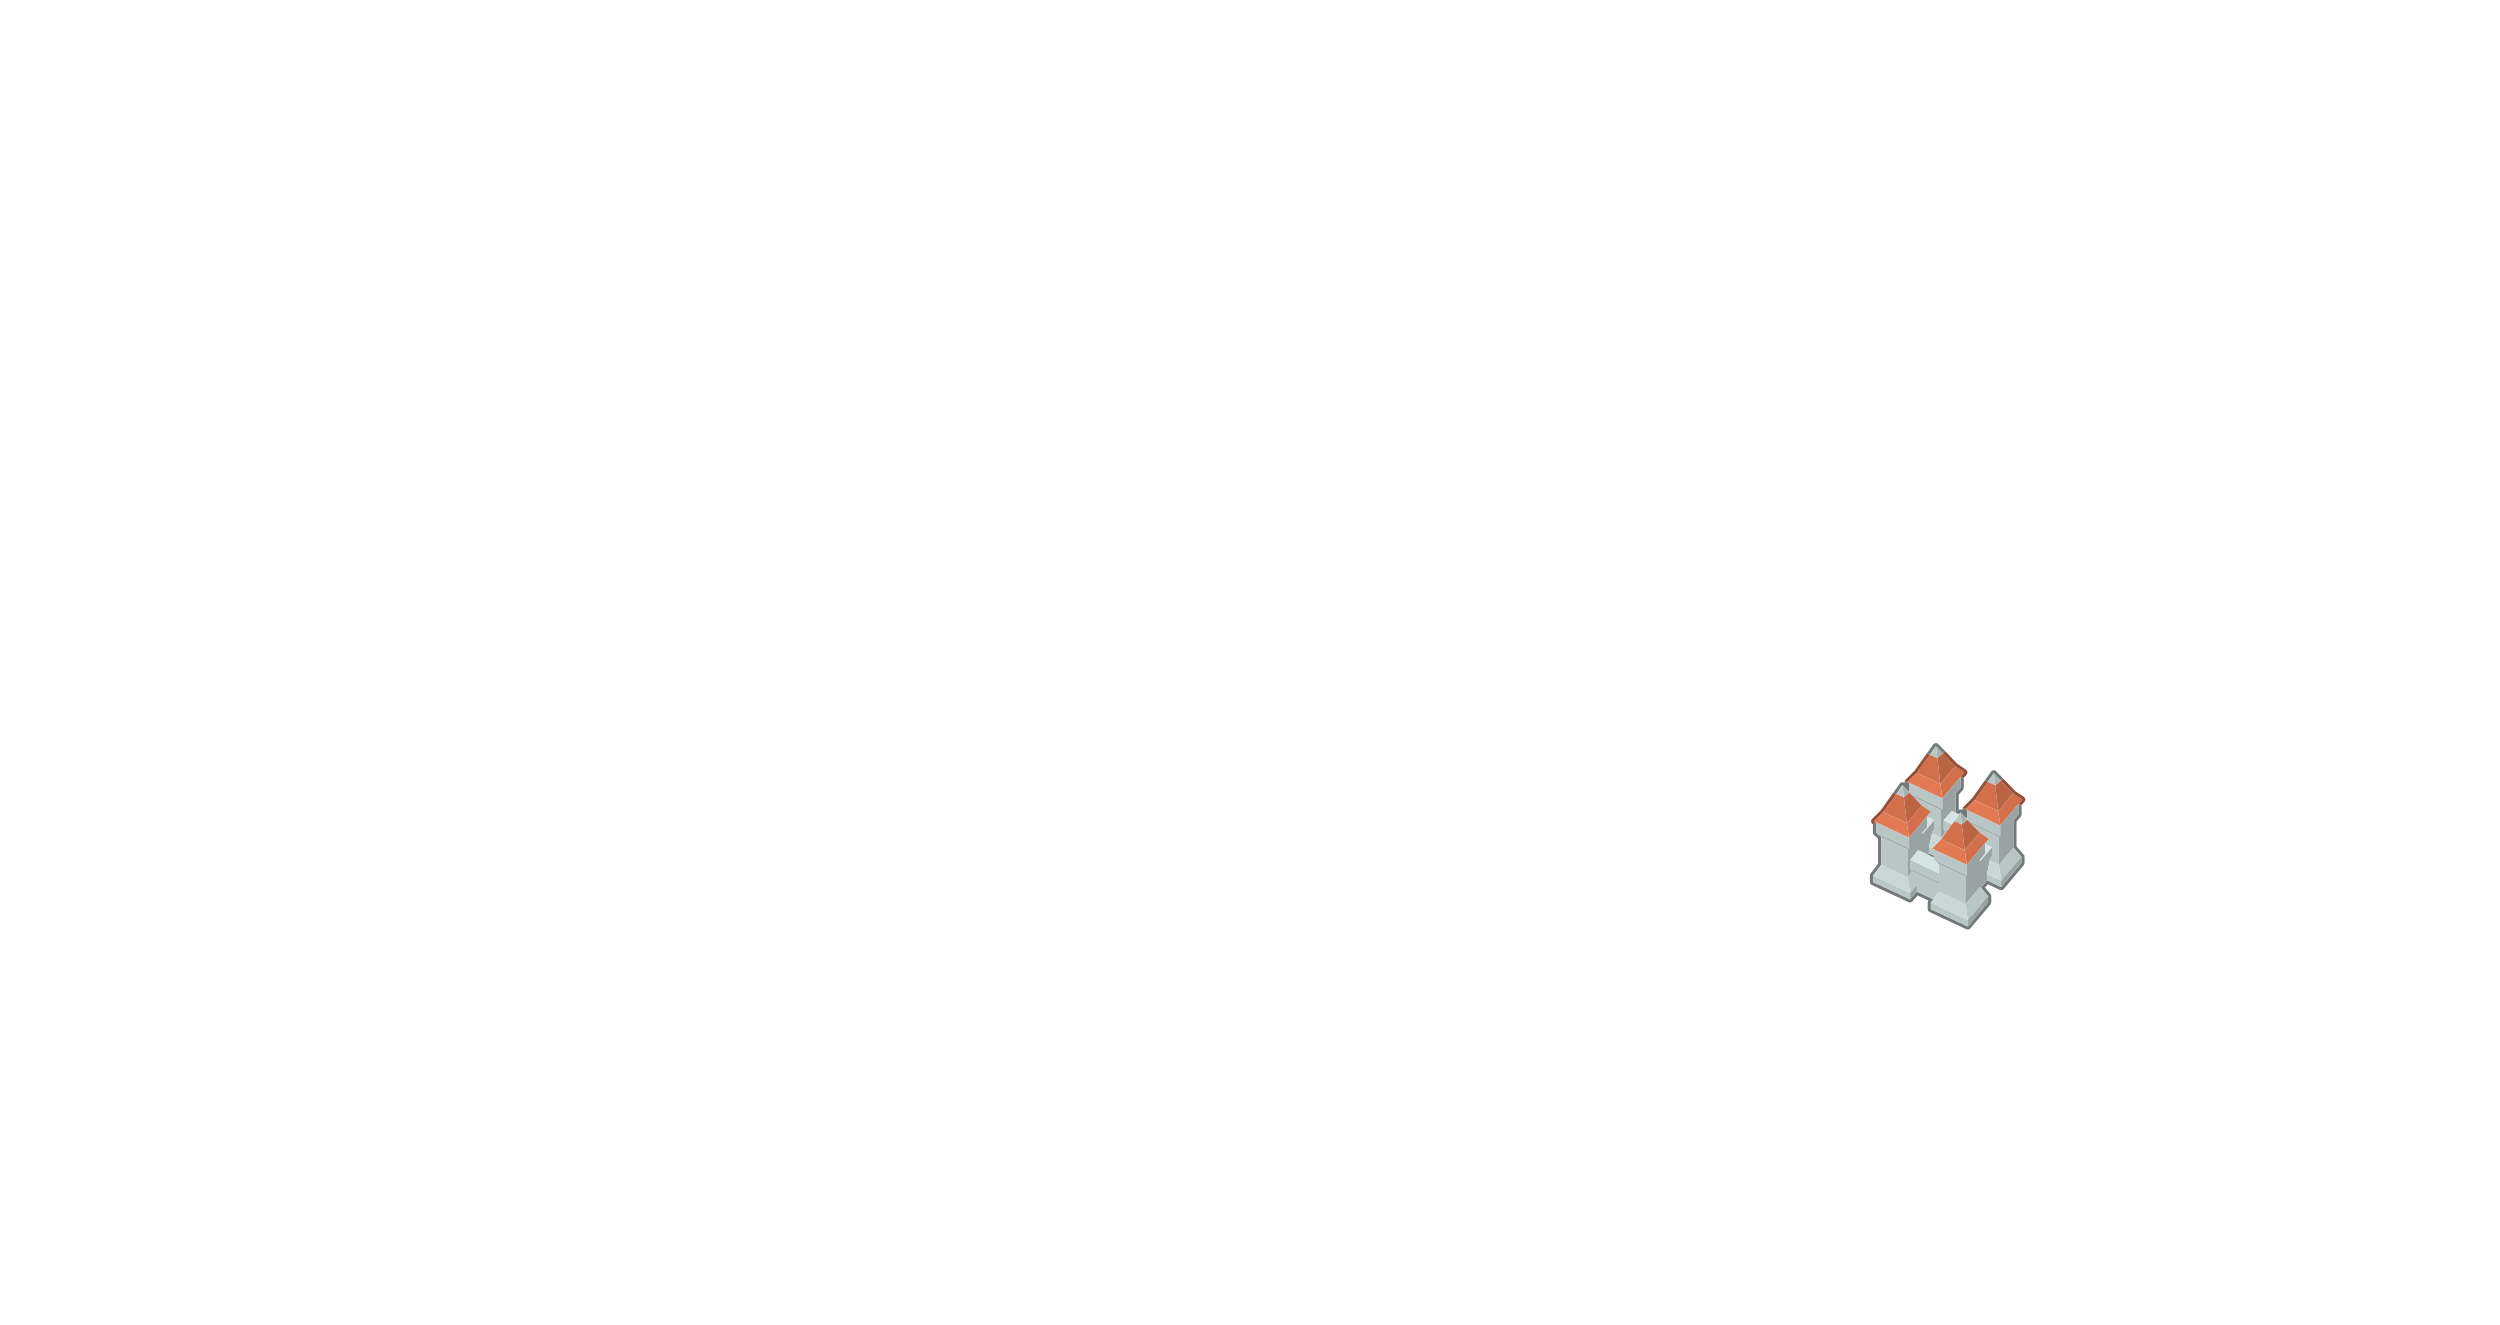
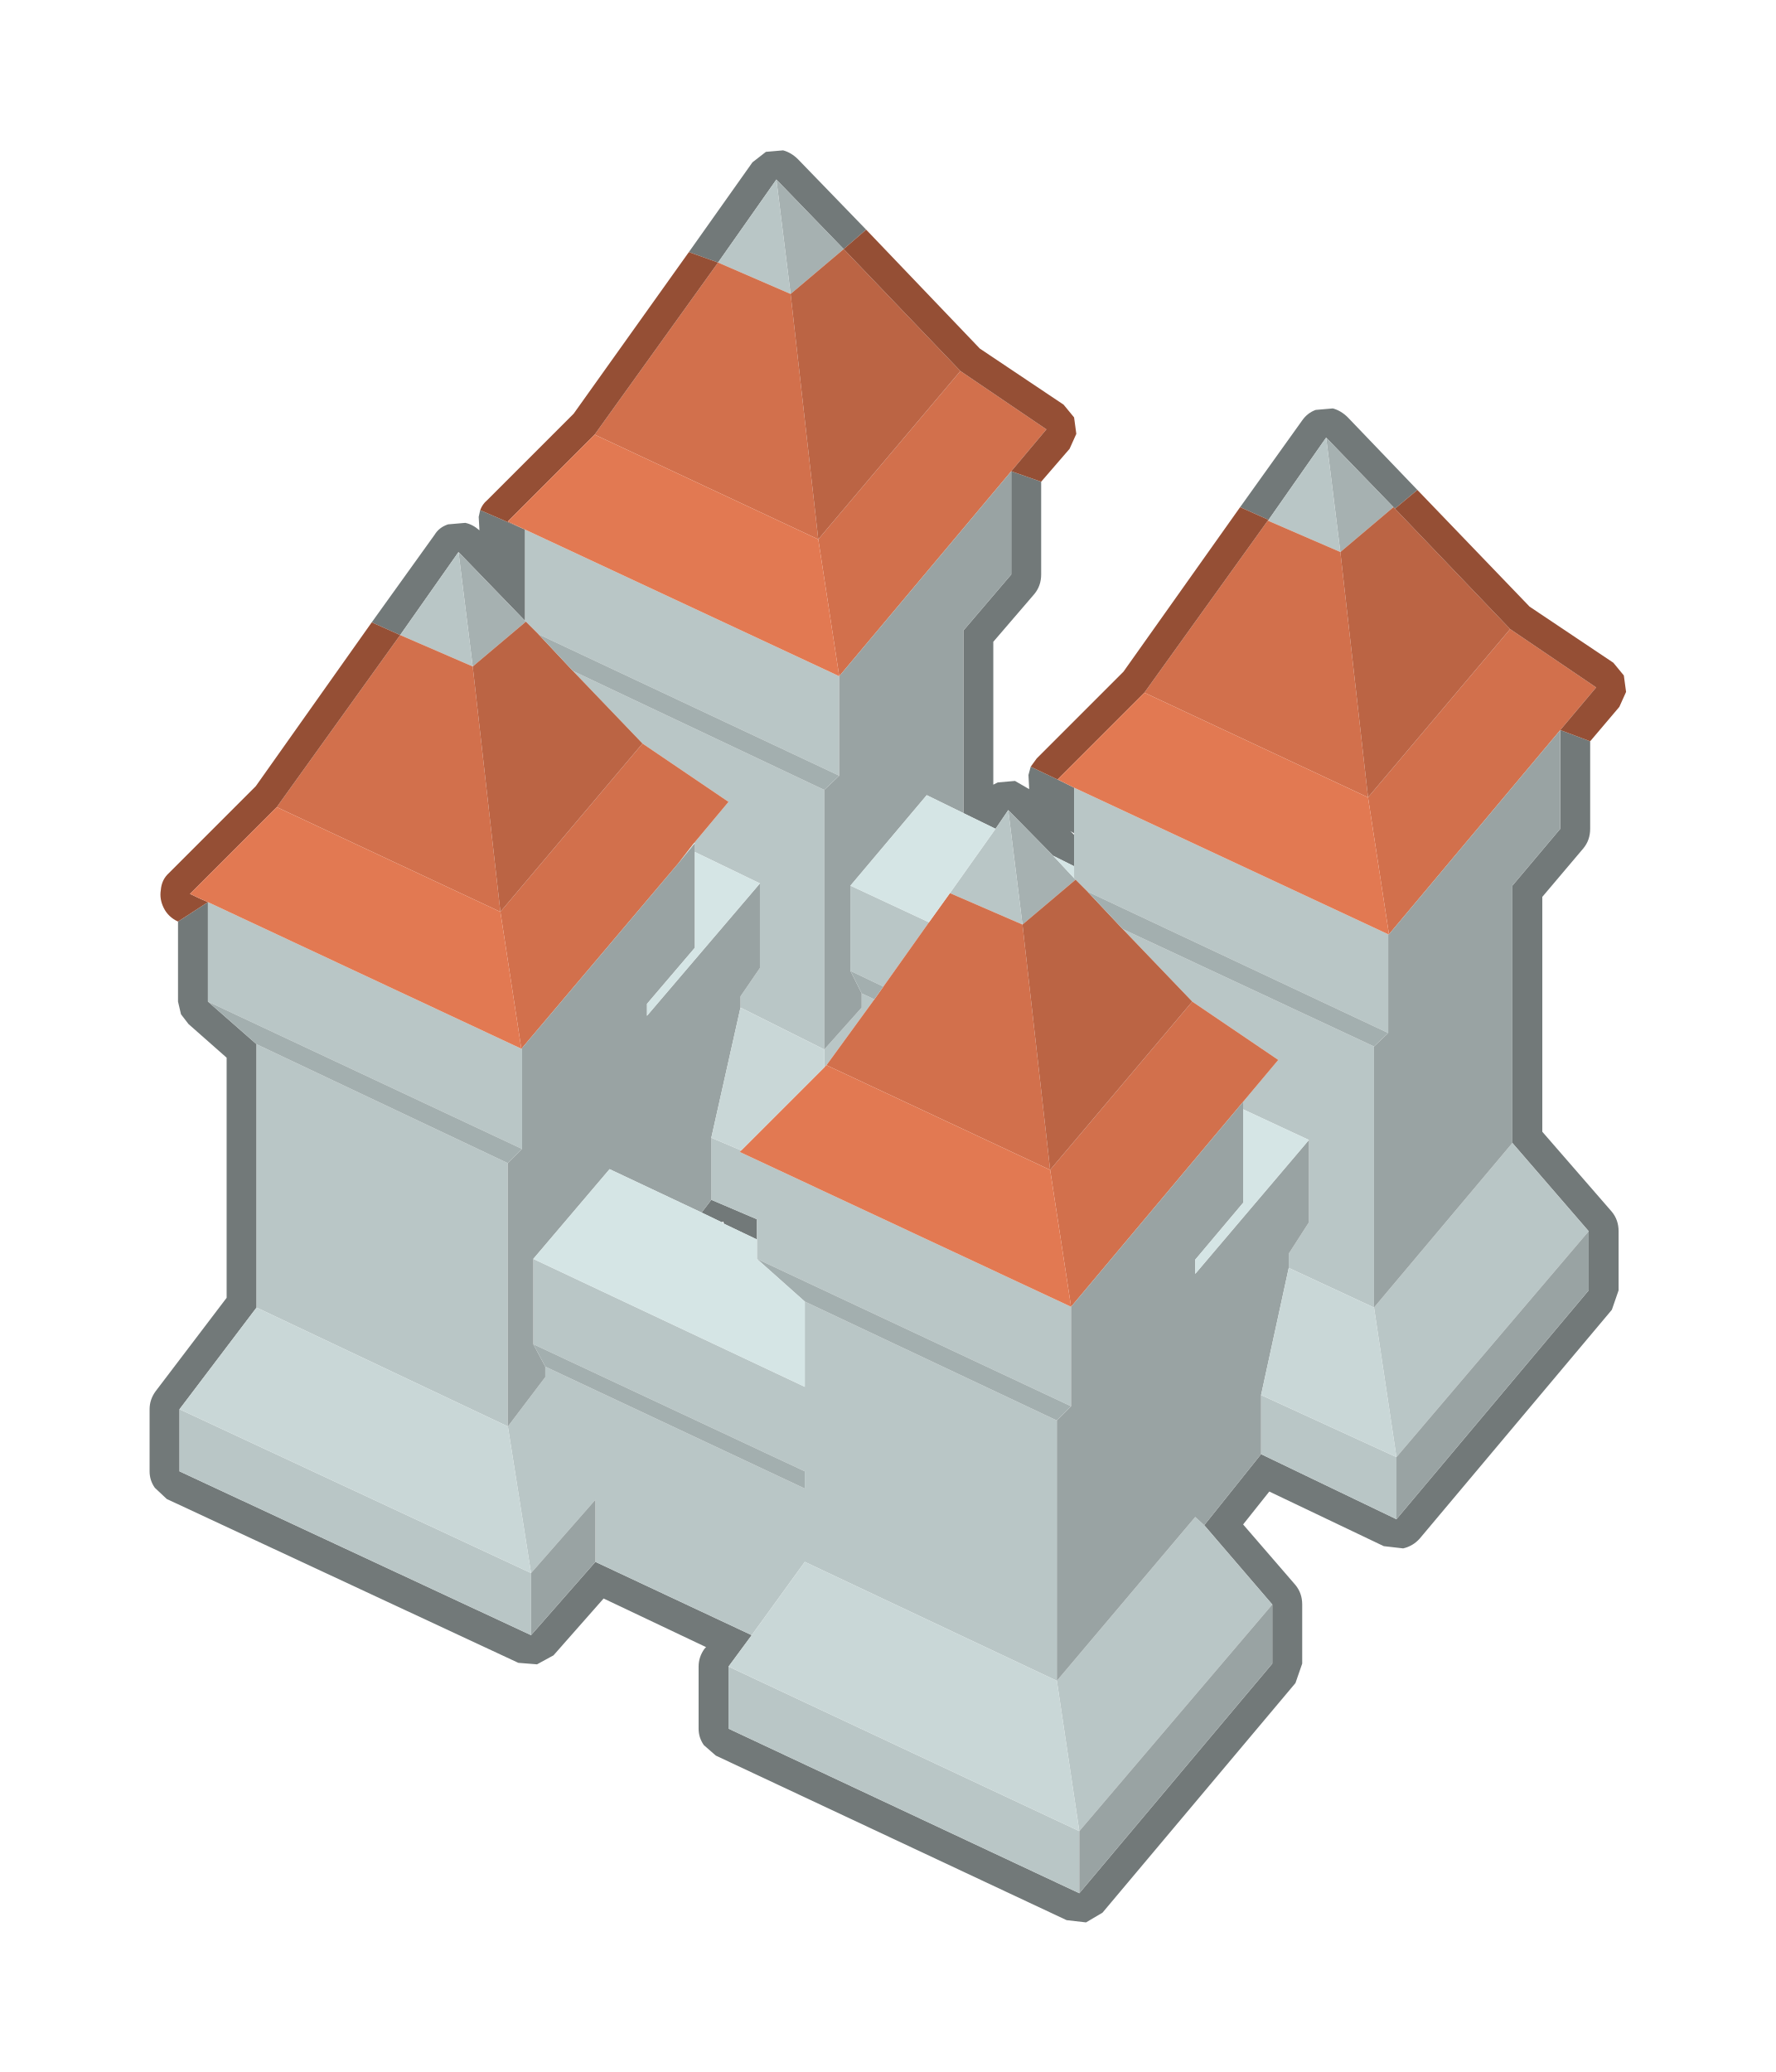
- <svg xmlns="http://www.w3.org/2000/svg" viewBox="0 0 1587 841">
+ <svg xmlns="http://www.w3.org/2000/svg" viewBox="1177 461.6 118.7 138.5">
  <defs>
    <linearGradient gradientUnits="userSpaceOnUse" x1="-819.2" x2="819.2" spreadMethod="pad" gradientTransform="matrix(-0.006866455 -0.006866455 0.02062988 -0.02062988 476.1 157.9)" id="gradient0">
      <stop offset="0" stop-color="#FFCC00" />
      <stop offset="1" stop-color="#ECBC00" />
    </linearGradient>
    <linearGradient gradientUnits="userSpaceOnUse" x1="-819.2" x2="819.2" spreadMethod="pad" gradientTransform="matrix(0 0.00567627 -0.01031494 0 267 595.55)" id="gradient1">
      <stop offset="0" stop-color="#FFCC00" />
      <stop offset="1" stop-color="#FF9900" />
    </linearGradient>
    <linearGradient gradientUnits="userSpaceOnUse" x1="-819.2" x2="819.2" spreadMethod="pad" gradientTransform="matrix(-0.007827759 -0.007827759 0.00932312 -0.00932312 179 64.8)" id="gradient2">
      <stop offset="0" stop-color="#B9C6C6" />
      <stop offset="1" stop-color="#D4E2E2" />
    </linearGradient>
    <linearGradient gradientUnits="userSpaceOnUse" x1="-819.2" x2="819.2" spreadMethod="pad" gradientTransform="matrix(0.007553101 -0.007553101 0.00932312 0.00932312 155.2 64)" id="gradient3">
      <stop offset="0" stop-color="#B9C6C6" />
      <stop offset="1" stop-color="#D4E2E2" />
    </linearGradient>
    <linearGradient gradientUnits="userSpaceOnUse" x1="-819.2" x2="819.2" spreadMethod="pad" gradientTransform="matrix(0 0.00567627 -0.01031494 0 227.35 648.8)" id="gradient4">
      <stop offset="0" stop-color="#FFCC00" />
      <stop offset="1" stop-color="#FF9900" />
    </linearGradient>
  </defs>
  <g>
    <path stroke="none" fill="#727979" d="M1223.05 478.45 L1227.3 472.45 1228.2 471.75 1229.35 471.65 Q1229.9 471.8 1230.35 472.25 L1234.9 476.95 1233.4 478.25 1228.9 473.6 1225 479.15 1223.05 478.45 M1246.6 493.8 L1246.6 500 Q1246.6 500.75 1246.15 501.3 L1243.4 504.5 1243.4 514.05 1243.7 513.9 1244.85 513.8 1245.8 514.35 1245.75 513.4 1245.9 512.85 1248.1 513.9 1248.8 514.25 1248.8 517.3 1248.55 517.15 1248.8 517.4 1248.8 519.5 1247.4 518.8 1244.4 515.75 1243.55 517 1241.4 515.95 1241.4 503.75 1244.6 500 1244.6 493.1 1246.6 493.8 M1259.9 495.5 L1264.05 489.7 Q1264.4 489.2 1264.95 489 L1266.1 488.9 Q1266.65 489.05 1267.1 489.5 L1271.75 494.35 1270.25 495.6 1270.15 495.5 1265.65 490.85 1261.8 496.35 1259.9 495.5 M1283.3 511.15 L1283.3 517 Q1283.3 517.75 1282.85 518.3 L1280.1 521.55 1280.1 537.25 1284.75 542.6 Q1285.2 543.15 1285.2 543.9 L1285.2 547.85 1284.75 549.15 1271.9 564.45 Q1271.45 564.95 1270.8 565.1 L1269.5 564.95 1261.85 561.3 1260.1 563.5 1263.6 567.55 Q1264.05 568.1 1264.05 568.85 L1264.05 572.8 1263.6 574.1 1250.7 589.45 1249.6 590.1 1248.3 589.95 1224.85 578.95 1224.05 578.25 Q1223.7 577.75 1223.7 577.15 L1223.7 573 Q1223.7 572.35 1224.1 571.8 L1224.2 571.7 1217.35 568.45 1214 572.25 1212.9 572.85 1211.65 572.75 1188.15 561.8 1187.35 561.05 Q1187 560.55 1187 559.95 L1187 555.8 Q1187 555.15 1187.4 554.6 L1192.15 548.35 1192.15 532.3 1189.6 530.05 1189.1 529.4 1188.9 528.55 1188.9 523.2 1190.9 521.9 1190.9 528.55 1194.15 531.4 1194.15 549 1189 555.8 1189 559.95 1212.5 570.9 1216.8 566 1227.25 570.9 1225.7 573 1225.7 577.15 1249.15 588.15 1262.05 572.8 1262.05 568.85 1257.5 563.55 1261.3 558.8 1270.35 563.15 1283.2 547.85 1283.2 543.9 1278.1 538 1278.1 520.8 1281.3 517 1281.3 510.4 1283.3 511.15 M1201.85 503.2 L1206.05 497.35 Q1206.35 496.85 1206.95 496.65 L1208.1 496.55 Q1208.6 496.65 1209.05 497.05 L1209 496.15 1209.1 495.7 1212.1 497 1212.1 503.1 1207.65 498.5 1203.75 504.05 1201.85 503.2 M1223.9 542.65 L1224.55 541.8 1227.6 543.1 1227.6 544.45 1225.4 543.4 1225.35 543.25 1225.25 543.3 1223.9 542.65" />
    <path stroke="none" fill="#A6B1B1" d="M1228.9 473.6 L1233.4 478.25 1229.85 481.25 1228.9 473.6 M1244.4 515.75 L1247.4 518.8 1248.8 520.3 1248.9 520.4 1245.35 523.4 1244.4 515.75 M1212.1 503.1 L1212.15 503.15 1212.1 503.2 1208.6 506.15 1207.65 498.5 1212.1 503.1 M1265.65 490.85 L1270.15 495.5 1266.6 498.5 1265.65 490.85" />
    <path stroke="none" fill="#B9C6C6" d="M1265.65 490.85 L1266.6 498.5 1261.75 496.4 1261.8 496.35 1265.65 490.85 M1225 479.15 L1228.9 473.6 1229.85 481.25 1225 479.15 M1243.55 517 L1244.4 515.75 1245.35 523.4 1240.5 521.3 1243.55 517 M1248.8 519.5 L1248.8 517.4 1248.8 517.3 1248.8 514.25 1269.8 524.05 1269.8 530.65 1249.7 521.2 1248.9 520.4 1248.8 520.3 1248.8 519.5 M1233.1 513.45 L1213 504 1212.15 503.15 1212.1 503.1 1212.1 497 1233.1 506.8 1233.1 513.45 M1215.3 506.45 L1232.1 514.4 1232.1 531.75 1234.6 528.95 1234.6 528 1235.45 528.4 1232.25 532.8 1232.1 532.95 1232.1 531.75 1226.5 528.95 1226.5 528.2 1227.8 526.3 1227.8 520.65 1223.45 518.55 1223.45 517.95 1223.4 517.95 1225.7 515.2 1219.95 511.3 1215.3 506.45 M1233.85 526.5 L1233.85 520.8 1239.1 523.25 1236.05 527.55 1233.85 526.5 M1211.9 531.65 L1211.9 538.4 1190.9 528.55 1190.9 521.9 1211.85 531.7 1211.9 531.65 M1210.95 539.35 L1210.95 556.95 1213.45 553.65 1213.45 552.95 1230.8 561.1 1230.8 559.95 1212.65 551.45 1212.65 545.75 1230.8 554.3 1230.8 548.6 1247.65 556.55 1247.65 573.95 1230.8 566 1227.25 570.9 1216.8 566 1216.8 561.85 1212.5 566.75 1212.5 570.9 1189 559.95 1189 555.8 1212.5 566.75 1210.95 556.95 1194.15 549 1194.15 531.4 1210.95 539.35 M1224.55 541.8 L1224.55 537.65 1226.55 538.5 1226.45 538.6 1248.6 548.95 1248.6 555.6 1227.6 545.75 1227.6 544.45 1227.6 543.1 1224.55 541.8 M1252.05 523.7 L1268.85 531.55 1268.85 549 1263.15 546.35 1263.15 545.4 1264.5 543.3 1264.5 537.8 1260.1 535.75 1260.1 535.25 1262.45 532.45 1256.7 528.55 1252.05 523.7 M1278.1 538 L1283.2 543.9 1270.35 559 1270.35 563.15 1261.3 558.8 1261.3 554.85 1270.35 559 1268.85 549 1278.1 538 M1257.5 563.55 L1262.05 568.85 1249.15 584 1249.15 588.15 1225.7 577.15 1225.7 573 1249.15 584 1247.65 573.95 1256.9 563 1257.5 563.55 M1207.65 498.5 L1208.6 506.15 1203.75 504.05 1207.65 498.5" />
    <path stroke="none" fill="#D2704C" d="M1241.2 486.4 L1246.95 490.3 1244.6 493.1 1233.1 506.8 1231.7 497.65 1216.75 490.65 1225 479.15 1229.85 481.25 1231.7 497.65 1241.2 486.4 M1223.4 517.95 L1222.35 519.3 1211.9 531.65 1211.85 531.7 1210.45 522.55 1219.95 511.3 1225.7 515.2 1223.4 517.95 M1232.25 532.8 L1235.45 528.4 1236.05 527.55 1239.1 523.25 1240.5 521.3 1245.35 523.4 1247.2 539.8 1256.7 528.55 1262.45 532.45 1260.1 535.25 1248.6 548.95 1247.2 539.8 1232.25 532.8 M1253.5 507.9 L1261.75 496.4 1266.6 498.5 1268.45 514.9 1277.95 503.65 1283.7 507.55 1281.3 510.4 1269.85 524.05 1268.45 514.9 1253.5 507.9 M1203.75 504.05 L1208.6 506.15 1210.45 522.55 1195.5 515.55 1203.75 504.05" />
    <path stroke="none" fill="#BB6444" d="M1229.85 481.25 L1233.4 478.25 1241.2 486.4 1231.7 497.65 1229.85 481.25 M1213 504 L1215.3 506.45 1219.95 511.3 1210.45 522.55 1208.6 506.15 1212.1 503.2 1212.15 503.15 1213 504 M1248.9 520.4 L1249.7 521.2 1252.05 523.7 1256.7 528.55 1247.2 539.8 1245.35 523.4 1248.9 520.4 M1266.6 498.5 L1270.15 495.5 1270.25 495.6 1277.95 503.65 1268.45 514.9 1266.6 498.5" />
    <path stroke="none" fill="#954F35" d="M1234.9 476.95 L1242.5 484.9 1248.1 488.65 1248.8 489.5 1248.95 490.6 1248.5 491.6 1246.6 493.8 1244.6 493.1 1246.95 490.3 1241.2 486.4 1233.4 478.25 1234.9 476.95 M1245.9 512.85 L1246.3 512.3 1252.1 506.5 1259.9 495.5 1261.8 496.35 1261.75 496.4 1253.5 507.9 1247.7 513.7 1248.1 513.9 1245.9 512.85 M1271.75 494.35 L1279.25 502.15 1284.85 505.9 1285.55 506.75 1285.7 507.85 1285.25 508.85 1283.3 511.15 1281.3 510.4 1283.7 507.55 1277.95 503.65 1270.25 495.6 1271.75 494.35 M1188.9 523.2 Q1188.25 522.9 1187.95 522.3 1187.65 521.7 1187.75 521.1 1187.8 520.4 1188.3 519.95 L1194.1 514.15 1201.85 503.2 1203.75 504.05 1195.5 515.55 1189.7 521.35 Q1190.3 521.65 1190.9 521.9 L1188.9 523.2 M1209.1 495.7 Q1209.25 495.3 1209.55 495.05 L1215.35 489.25 1223.05 478.45 1225 479.15 1216.75 490.65 1210.95 496.45 1212.1 497 1209.1 495.7" />
    <path stroke="none" fill="#99A3A3" d="M1244.6 493.1 L1244.6 500 1241.4 503.75 1241.4 515.95 1238.95 514.75 1233.85 520.8 1233.85 526.5 1234.6 528 1234.6 528.95 1232.1 531.75 1232.1 514.4 1233.1 513.45 1233.1 506.8 1244.6 493.1 M1222.35 519.3 L1223.45 517.95 1223.45 518.55 1223.45 524.95 1220.25 528.7 1220.25 529.5 1227.8 520.65 1227.8 526.3 1226.5 528.2 1226.5 528.95 1224.55 537.65 1224.55 541.8 1223.9 542.65 1217.75 539.75 1212.65 545.75 1212.65 551.45 1213.45 552.95 1213.45 553.65 1210.95 556.95 1210.95 539.35 1211.9 538.4 1211.9 531.65 1222.35 519.3 M1269.8 530.65 L1269.8 524.05 1269.85 524.05 1281.3 510.4 1281.3 517 1278.1 520.8 1278.1 538 1268.85 549 1268.85 531.55 1269.8 530.65 M1283.2 543.9 L1283.2 547.85 1270.35 563.15 1270.35 559 1283.2 543.9 M1261.3 558.8 L1257.5 563.55 1256.9 563 1247.65 573.95 1247.65 556.55 1248.6 555.6 1248.6 548.95 1260.1 535.25 1260.1 535.75 1260.1 542 1256.9 545.8 1256.9 546.75 1264.5 537.8 1264.5 543.3 1263.15 545.4 1263.15 546.35 1261.3 554.85 1261.3 558.8 M1262.05 568.85 L1262.05 572.8 1249.15 588.15 1249.15 584 1262.05 568.85 M1216.8 566 L1212.5 570.9 1212.5 566.75 1216.8 561.85 1216.8 566" />
    <path stroke="none" fill="#E27952" d="M1248.8 514.25 L1248.1 513.9 1247.7 513.7 1253.5 507.9 1268.45 514.9 1269.85 524.05 1269.8 524.05 1248.8 514.25 M1216.75 490.65 L1231.7 497.65 1233.1 506.8 1212.1 497 1210.95 496.45 1216.75 490.65 M1232.1 532.95 L1232.25 532.8 1247.2 539.8 1248.6 548.95 1226.45 538.6 1226.55 538.5 1232.1 532.95 M1210.45 522.55 L1211.85 531.7 1190.9 521.9 Q1190.3 521.65 1189.7 521.35 L1195.5 515.55 1210.45 522.55" />
    <path stroke="none" fill="#A3AFAF" d="M1233.1 513.45 L1232.1 514.4 1215.3 506.45 1213 504 1233.1 513.45 M1234.6 528 L1233.85 526.5 1236.05 527.55 1235.45 528.4 1234.6 528 M1211.9 538.4 L1210.95 539.35 1194.15 531.4 1190.9 528.55 1211.9 538.4 M1213.45 552.95 L1212.65 551.45 1230.8 559.95 1230.8 561.1 1213.45 552.95 M1249.7 521.2 L1269.8 530.65 1268.85 531.55 1252.05 523.7 1249.7 521.2 M1248.6 555.6 L1247.65 556.55 1230.8 548.6 1227.6 545.75 1248.6 555.6" />
    <path stroke="none" fill="#D5E5E5" d="M1241.4 515.95 L1243.55 517 1240.5 521.3 1239.1 523.25 1233.85 520.8 1238.95 514.75 1241.4 515.95 M1247.4 518.8 L1248.8 519.5 1248.8 520.3 1247.4 518.8 M1223.45 517.95 L1222.35 519.3 1223.4 517.95 1223.45 517.95 M1212.65 545.75 L1217.75 539.75 1223.9 542.65 1225.25 543.3 1225.4 543.4 1227.6 544.45 1227.6 545.75 1230.8 548.6 1230.8 554.3 1212.65 545.75 M1227.8 520.65 L1220.25 529.5 1220.25 528.7 1223.45 524.95 1223.45 518.55 1227.8 520.65 M1260.1 535.75 L1264.5 537.8 1256.9 546.75 1256.9 545.8 1260.1 542 1260.1 535.75" />
    <path stroke="none" fill="#C9D7D7" d="M1224.55 537.65 L1226.5 528.95 1232.1 531.75 1232.1 532.95 1226.55 538.5 1224.55 537.65 M1225.7 573 L1227.25 570.9 1230.8 566 1247.65 573.95 1249.15 584 1225.7 573 M1189 555.8 L1194.15 549 1210.95 556.95 1212.5 566.75 1189 555.8 M1263.15 546.35 L1268.85 549 1270.35 559 1261.3 554.85 1263.15 546.35" />
  </g>
</svg>
